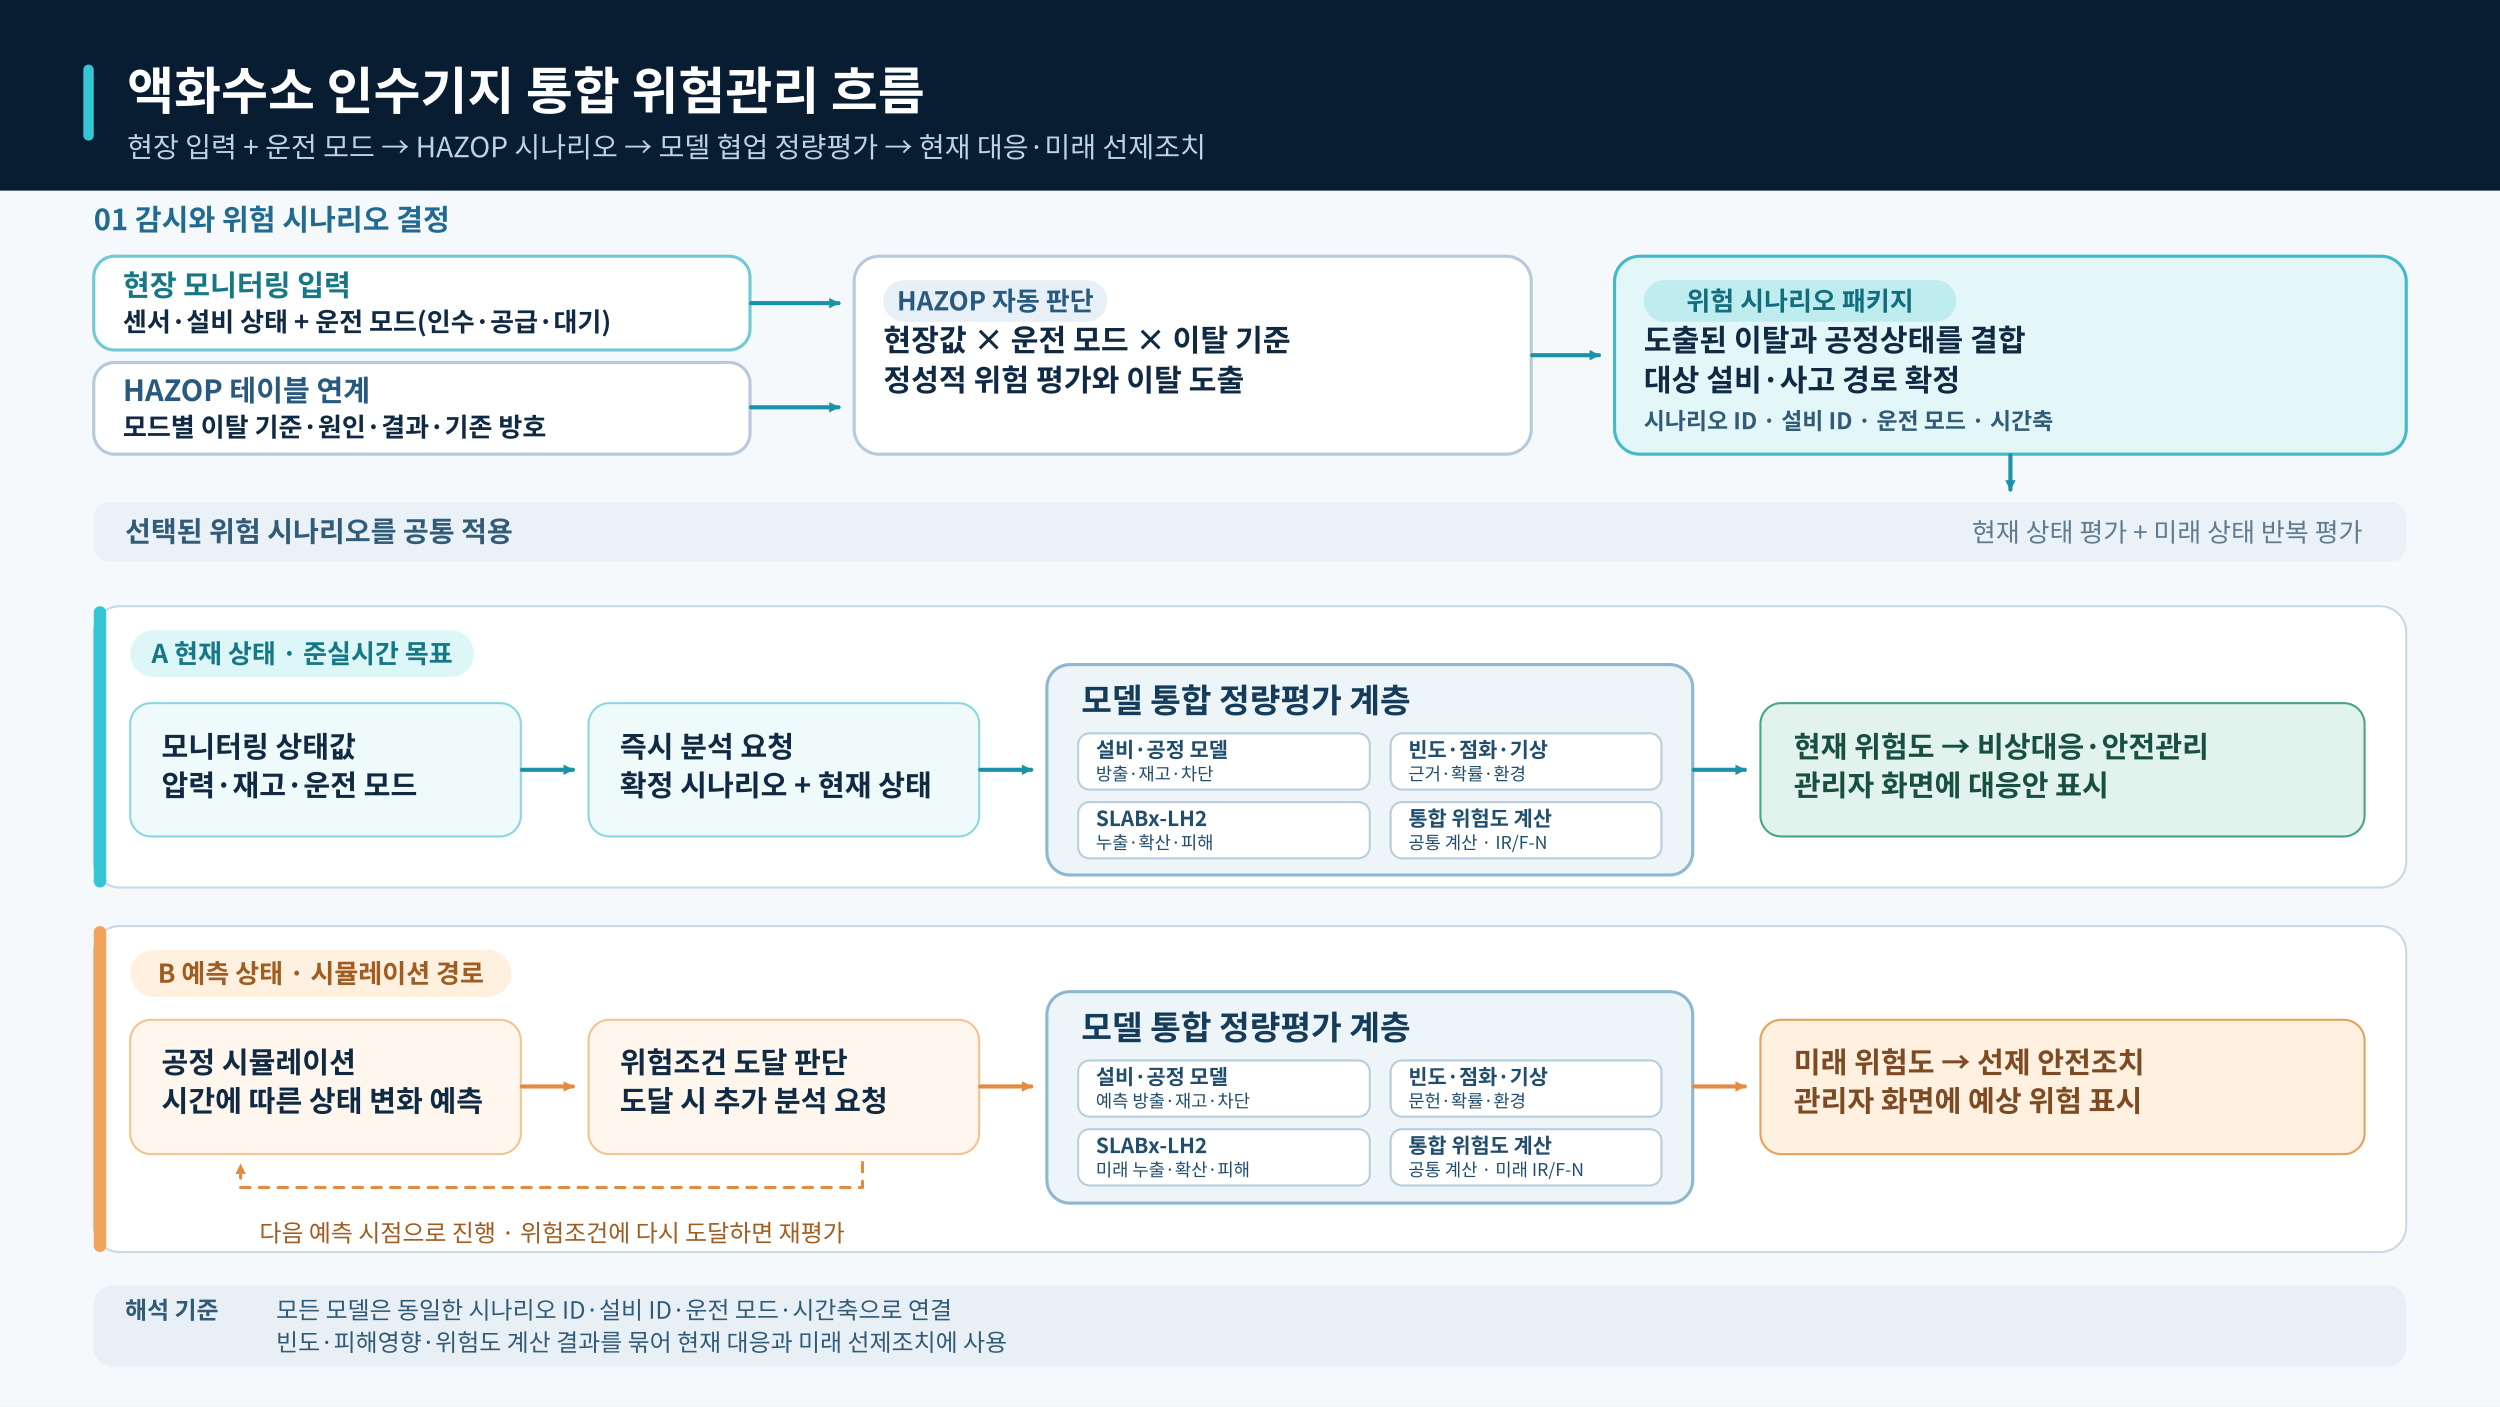
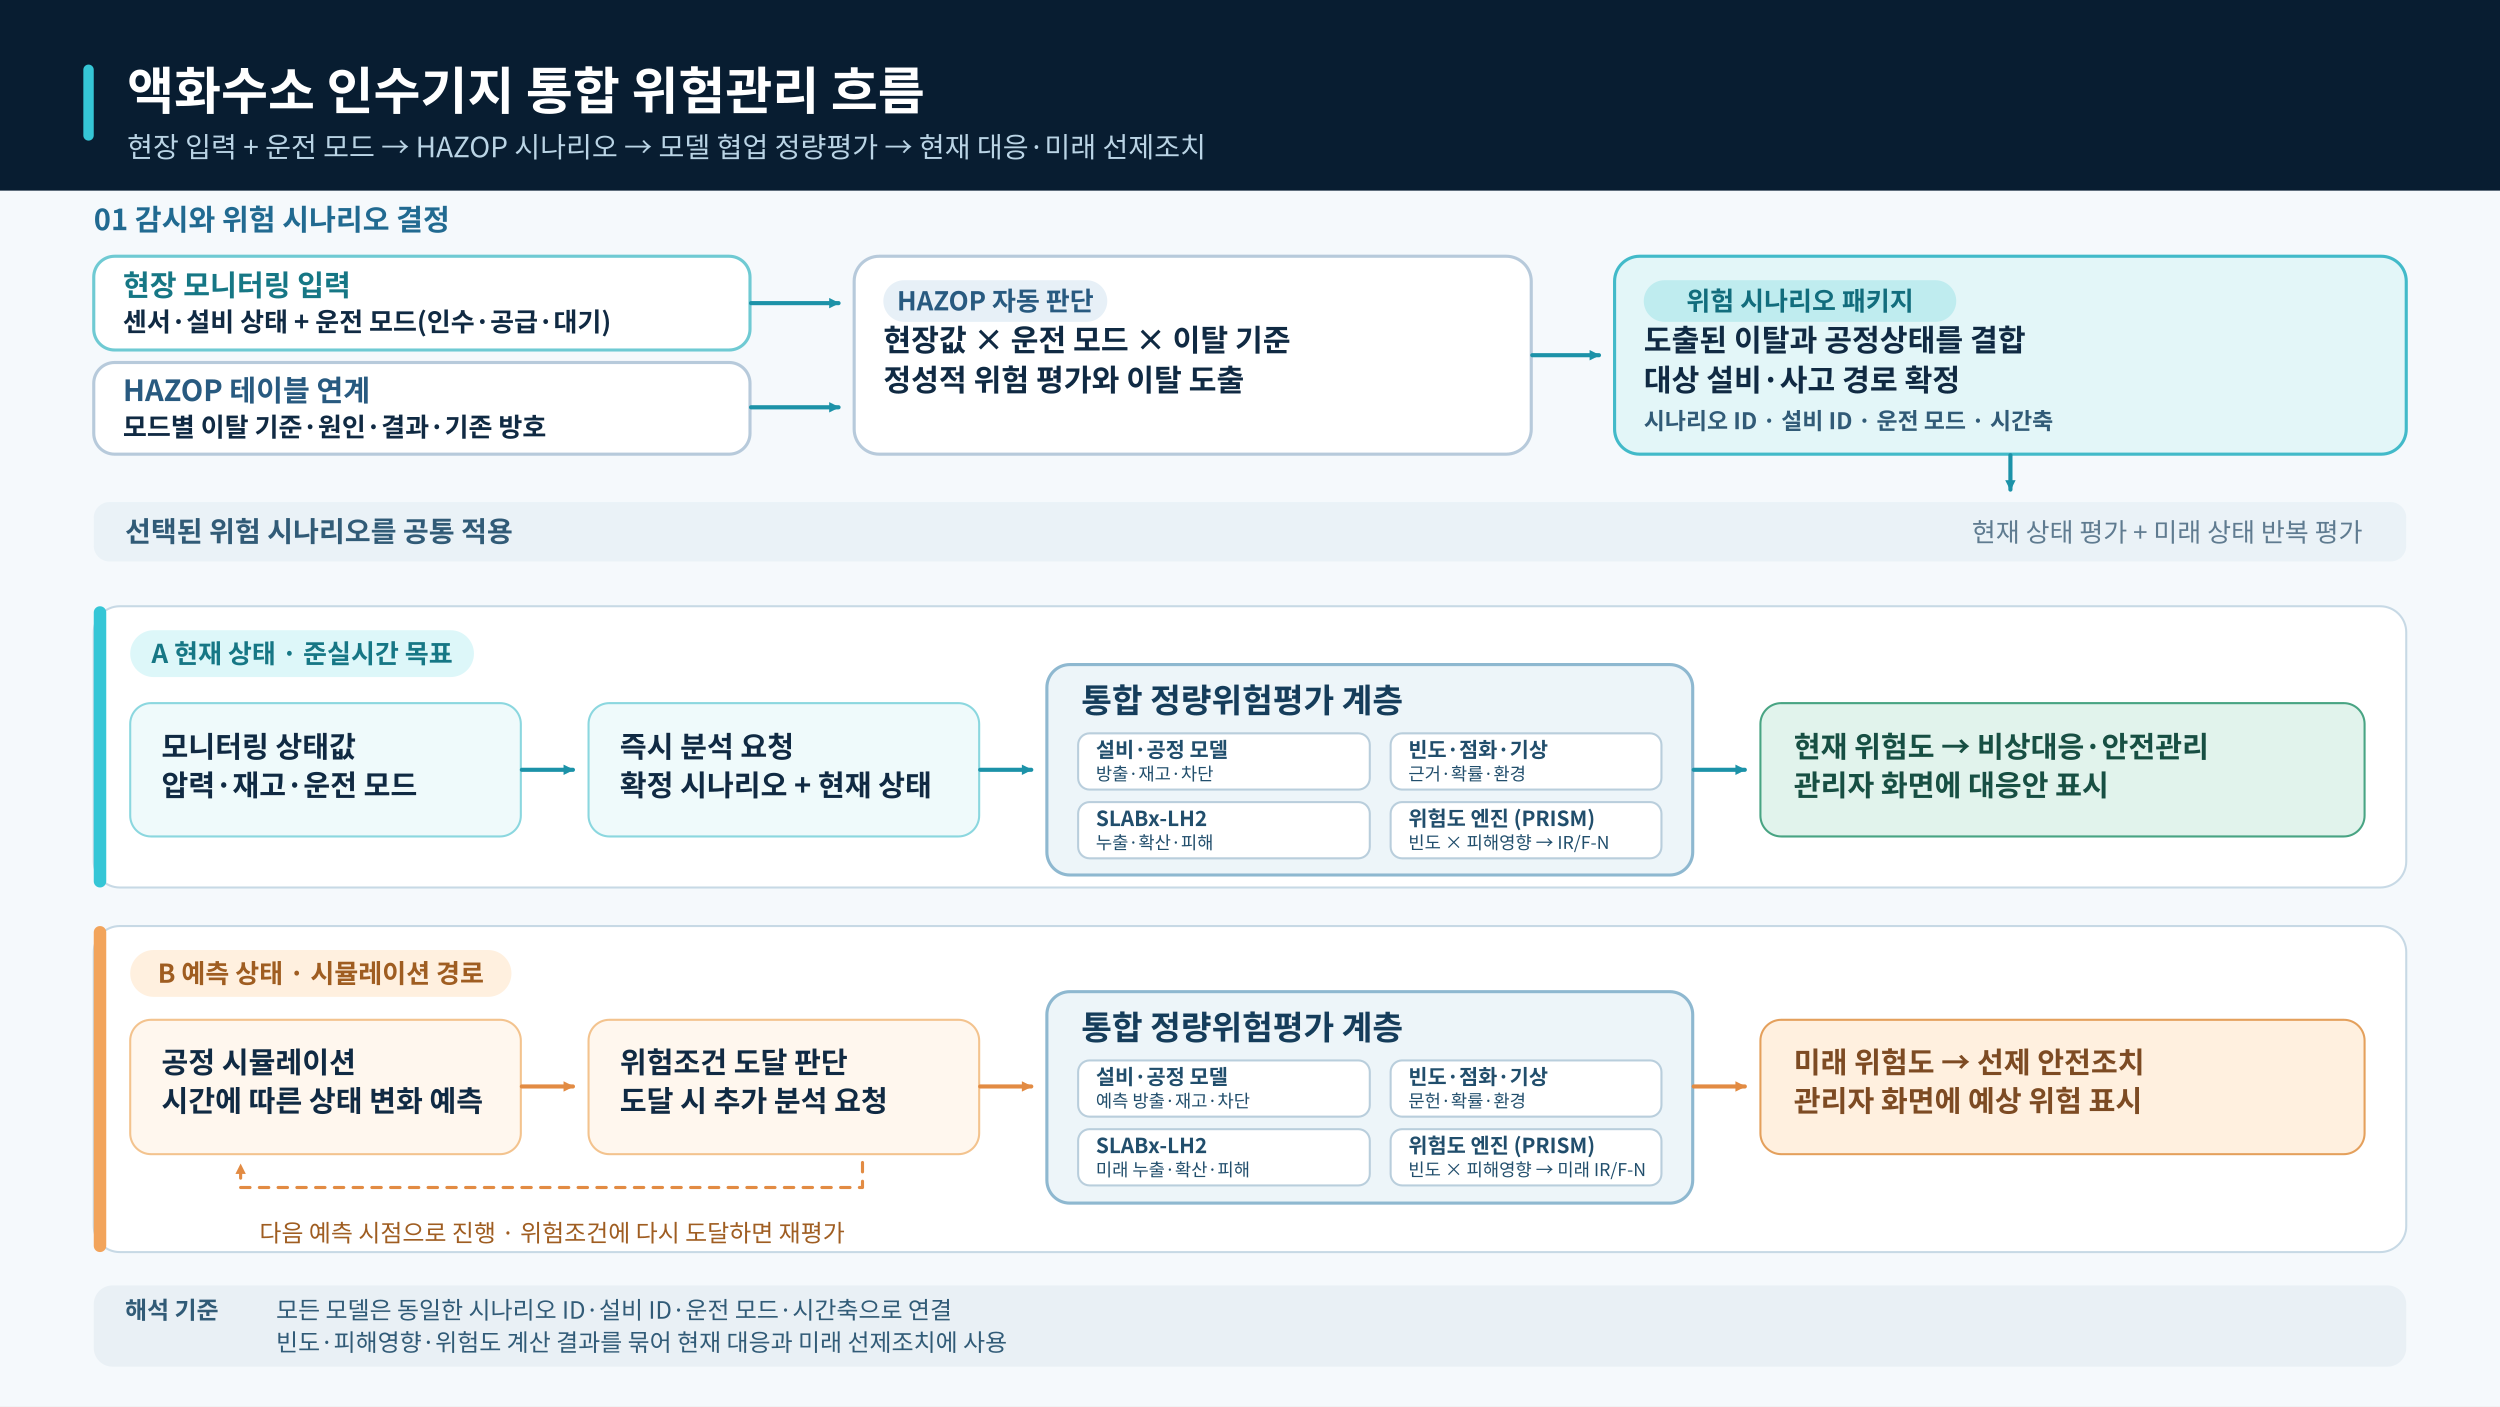
<svg xmlns="http://www.w3.org/2000/svg" width="2400" height="1350" viewBox="0 0 2400 1350" role="img" aria-label="액화수소 인수기지의 HAZOP 연계 실시간 및 예측 위험분석 흐름도">
  <defs>
    <marker id="arrow-1C92A8" markerWidth="12" markerHeight="12" refX="10" refY="6" orient="auto" markerUnits="userSpaceOnUse">
      <path d="M 1 1 L 11 6 L 1 11 z" fill="#1C92A8" />
    </marker>
    <marker id="arrow-3A70A9" markerWidth="12" markerHeight="12" refX="10" refY="6" orient="auto" markerUnits="userSpaceOnUse">
      <path d="M 1 1 L 11 6 L 1 11 z" fill="#3A70A9" />
    </marker>
    <marker id="arrow-E28B43" markerWidth="12" markerHeight="12" refX="10" refY="6" orient="auto" markerUnits="userSpaceOnUse">
      <path d="M 1 1 L 11 6 L 1 11 z" fill="#E28B43" />
    </marker>
    <marker id="arrow-AA5A4B" markerWidth="12" markerHeight="12" refX="10" refY="6" orient="auto" markerUnits="userSpaceOnUse">
      <path d="M 1 1 L 11 6 L 1 11 z" fill="#AA5A4B" />
    </marker>
    <marker id="arrow-768EA3" markerWidth="12" markerHeight="12" refX="10" refY="6" orient="auto" markerUnits="userSpaceOnUse">
      <path d="M 1 1 L 11 6 L 1 11 z" fill="#768EA3" />
    </marker>
  </defs>
  <rect width="2400" height="1350" fill="#F5F9FC" />
  <rect width="2400" height="183" fill="#081D31" />
  <rect x="80" y="62" width="10" height="73" rx="5" fill="#35C6D6" />
  <text x="122" y="105" font-family="Malgun Gothic, Noto Sans CJK KR, sans-serif" font-size="49" font-weight="800" fill="#FFFFFF" text-anchor="start">
    <tspan x="122" dy="0">액화수소 인수기지 통합 위험관리 흐름</tspan>
  </text>
  <text x="122" y="151" font-family="Malgun Gothic, Noto Sans CJK KR, sans-serif" font-size="27" font-weight="400" fill="#BAD4E5" text-anchor="start">
    <tspan x="122" dy="0">현장 입력 + 운전 모드 → HAZOP 시나리오 → 모델 협업 정량평가 → 현재 대응·미래 선제조치</tspan>
  </text>
  <text x="90" y="221" font-family="Malgun Gothic, Noto Sans CJK KR, sans-serif" font-size="28" font-weight="800" fill="#216A91" text-anchor="start">
    <tspan x="90" dy="0">01  감시와 위험 시나리오 결정</tspan>
  </text>
  <rect x="90" y="246" width="630" height="90" rx="20" fill="#FFFFFF" stroke="#6FCAD3" stroke-width="3" />
  <text x="118" y="284" font-family="Malgun Gothic, Noto Sans CJK KR, sans-serif" font-size="28" font-weight="800" fill="#167785" text-anchor="start">
    <tspan x="118" dy="0">현장 모니터링 입력</tspan>
  </text>
  <text x="118" y="318" font-family="Malgun Gothic, Noto Sans CJK KR, sans-serif" font-size="25" font-weight="600" fill="#102A43" text-anchor="start">
    <tspan x="118" dy="0">센서·설비 상태 + 운전 모드(인수·공급·대기)</tspan>
  </text>
  <rect x="90" y="348" width="630" height="88" rx="20" fill="#FFFFFF" stroke="#B7CADB" stroke-width="3" />
  <text x="118" y="385" font-family="Malgun Gothic, Noto Sans CJK KR, sans-serif" font-size="28" font-weight="800" fill="#285A80" text-anchor="start">
    <tspan x="118" dy="0">HAZOP 테이블 연계</tspan>
  </text>
  <text x="118" y="419" font-family="Malgun Gothic, Noto Sans CJK KR, sans-serif" font-size="25" font-weight="600" fill="#102A43" text-anchor="start">
    <tspan x="118" dy="0">모드별 이탈 기준·원인·결과·기존 방호</tspan>
  </text>
  <rect x="820" y="246" width="650" height="190" rx="24" fill="#FFFFFF" stroke="#B7CADB" stroke-width="3" />
  <rect x="848" y="269" width="215" height="40" rx="20" fill="#E7F0F7" stroke="#E7F0F7" stroke-width="0" />
  <text x="955.5" y="298" font-family="Malgun Gothic, Noto Sans CJK KR, sans-serif" font-size="25" font-weight="700" fill="#285A80" text-anchor="middle">
    <tspan x="955.5" dy="0">HAZOP 자동 판단</tspan>
  </text>
  <text x="848" y="337" font-family="Malgun Gothic, Noto Sans CJK KR, sans-serif" font-size="29" font-weight="700" fill="#102A43" text-anchor="start">
    <tspan x="848" dy="0">현장값 × 운전 모드 × 이탈 기준</tspan>
    <tspan x="848" dy="38.3">정성적 위험 평가와 이탈 도출</tspan>
  </text>
  <rect x="1550" y="246" width="760" height="190" rx="24" fill="#E3F6F8" stroke="#42BAC9" stroke-width="3" />
  <rect x="1578" y="269" width="300" height="40" rx="20" fill="#BFECEF" stroke="#BFECEF" stroke-width="0" />
  <text x="1728" y="298" font-family="Malgun Gothic, Noto Sans CJK KR, sans-serif" font-size="25" font-weight="700" fill="#126D7D" text-anchor="middle">
    <tspan x="1728" dy="0">위험 시나리오 패키지</tspan>
  </text>
  <text x="1578" y="337" font-family="Malgun Gothic, Noto Sans CJK KR, sans-serif" font-size="29" font-weight="700" fill="#102A43" text-anchor="start">
    <tspan x="1578" dy="0">도출된 이탈과 공정상태를 결합</tspan>
    <tspan x="1578" dy="38.3">대상 설비·사고 경로 확정</tspan>
  </text>
  <text x="1578" y="412" font-family="Malgun Gothic, Noto Sans CJK KR, sans-serif" font-size="22" font-weight="600" fill="#315B77" text-anchor="start">
    <tspan x="1578" dy="0">시나리오 ID · 설비 ID · 운전 모드 · 시간축</tspan>
  </text>
  <path d="M 721 291 H 805" fill="none" stroke="#1C92A8" stroke-width="4" stroke-linecap="round" stroke-linejoin="round" marker-end="url(#arrow-1C92A8)" />
  <path d="M 721 391 H 805" fill="none" stroke="#1C92A8" stroke-width="4" stroke-linecap="round" stroke-linejoin="round" marker-end="url(#arrow-1C92A8)" />
  <path d="M 1471 341 H 1535" fill="none" stroke="#1C92A8" stroke-width="4" stroke-linecap="round" stroke-linejoin="round" marker-end="url(#arrow-1C92A8)" />
  <path d="M 1930 437 V 470" fill="none" stroke="#1C92A8" stroke-width="4" stroke-linecap="round" stroke-linejoin="round" marker-end="url(#arrow-1C92A8)" />
  <rect x="90" y="482" width="2220" height="57" rx="15" fill="#EAF2F7" />
  <text x="120" y="520" font-family="Malgun Gothic, Noto Sans CJK KR, sans-serif" font-size="27" font-weight="700" fill="#315B77" text-anchor="start">
    <tspan x="120" dy="0">선택된 위험 시나리오를 공통 적용</tspan>
  </text>
  <text x="2268" y="520" font-family="Malgun Gothic, Noto Sans CJK KR, sans-serif" font-size="25" font-weight="500" fill="#5F7B90" text-anchor="end">
    <tspan x="2268" dy="0">현재 상태 평가  +  미래 상태 반복 평가</tspan>
  </text>
  <rect x="90" y="582" width="2220" height="270" rx="25" fill="#FFFFFF" stroke="#C7D9E5" stroke-width="2" />
  <rect x="90" y="582" width="12" height="270" rx="6" fill="#35C6D6" />
  <rect x="125" y="605" width="330" height="45" rx="22.5" fill="#DDF7F9" stroke="#DDF7F9" stroke-width="0" />
  <text x="290" y="636.5" font-family="Malgun Gothic, Noto Sans CJK KR, sans-serif" font-size="25" font-weight="700" fill="#167785" text-anchor="middle">
    <tspan x="290" dy="0">A  현재 상태 · 준실시간 목표</tspan>
  </text>
  <rect x="125" y="675" width="375" height="128" rx="20" fill="#EFFAFB" stroke="#8BD7DF" stroke-width="2" />
  <text x="155" y="727" font-family="Malgun Gothic, Noto Sans CJK KR, sans-serif" font-size="28" font-weight="700" fill="#102A43" text-anchor="start">
    <tspan x="155" dy="0">모니터링 상태값</tspan>
    <tspan x="155" dy="37.0">압력·재고·운전 모드</tspan>
  </text>
  <rect x="565" y="675" width="375" height="128" rx="20" fill="#EFFAFB" stroke="#8BD7DF" stroke-width="2" />
  <text x="595" y="727" font-family="Malgun Gothic, Noto Sans CJK KR, sans-serif" font-size="28" font-weight="700" fill="#102A43" text-anchor="start">
    <tspan x="595" dy="0">즉시 분석 요청</tspan>
    <tspan x="595" dy="37.0">확정 시나리오 + 현재 상태</tspan>
  </text>
  <rect x="1005" y="638" width="620" height="202" rx="22" fill="#EDF5F9" stroke="#8EB8D0" stroke-width="3" />
  <text x="1038" y="684" font-family="Malgun Gothic, Noto Sans CJK KR, sans-serif" font-size="32" font-weight="800" fill="#153D5B" text-anchor="start">
-     <tspan x="1038" dy="0">모델 통합 정량평가 계층</tspan>
+     <tspan x="1038" dy="0">통합 정량위험평가 계층</tspan>
  </text>
  <rect x="1035" y="704" width="280" height="54" rx="11" fill="#FFFFFF" stroke="#B9CEDC" stroke-width="2" />
  <text x="1052" y="727" font-family="Malgun Gothic, Noto Sans CJK KR, sans-serif" font-size="20" font-weight="700" fill="#214E6C" text-anchor="start">
    <tspan x="1052" dy="0">설비·공정 모델</tspan>
    <tspan x="1052" dy="22" font-size="17" font-weight="500">방출·재고·차단</tspan>
  </text>
  <rect x="1335" y="704" width="260" height="54" rx="11" fill="#FFFFFF" stroke="#B9CEDC" stroke-width="2" />
  <text x="1352" y="727" font-family="Malgun Gothic, Noto Sans CJK KR, sans-serif" font-size="20" font-weight="700" fill="#214E6C" text-anchor="start">
    <tspan x="1352" dy="0">빈도·점화·기상</tspan>
    <tspan x="1352" dy="22" font-size="17" font-weight="500">근거·확률·환경</tspan>
  </text>
  <rect x="1035" y="770" width="280" height="54" rx="11" fill="#FFFFFF" stroke="#B9CEDC" stroke-width="2" />
  <text x="1052" y="793" font-family="Malgun Gothic, Noto Sans CJK KR, sans-serif" font-size="20" font-weight="700" fill="#214E6C" text-anchor="start">
    <tspan x="1052" dy="0">SLABx-LH2</tspan>
    <tspan x="1052" dy="22" font-size="17" font-weight="500">누출·확산·피해</tspan>
  </text>
  <rect x="1335" y="770" width="260" height="54" rx="11" fill="#FFFFFF" stroke="#B9CEDC" stroke-width="2" />
  <text x="1352" y="793" font-family="Malgun Gothic, Noto Sans CJK KR, sans-serif" font-size="20" font-weight="700" fill="#214E6C" text-anchor="start">
-     <tspan x="1352" dy="0">통합 위험도 계산</tspan>
-     <tspan x="1352" dy="22" font-size="17" font-weight="500">공통 계산 · IR/F-N</tspan>
+     <tspan x="1352" dy="0">위험도 엔진 (PRISM)</tspan>
+     <tspan x="1352" dy="22" font-size="17" font-weight="500">빈도 × 피해영향 → IR/F-N</tspan>
  </text>
  <rect x="1690" y="675" width="580" height="128" rx="20" fill="#E1F3EC" stroke="#48A483" stroke-width="2" />
  <text x="1722" y="727" font-family="Malgun Gothic, Noto Sans CJK KR, sans-serif" font-size="28" font-weight="700" fill="#174F43" text-anchor="start">
    <tspan x="1722" dy="0">현재 위험도 → 비상대응·안전관리</tspan>
    <tspan x="1722" dy="37.0">관리자 화면에 대응안 표시</tspan>
  </text>
  <path d="M 501 739 H 550" fill="none" stroke="#1C92A8" stroke-width="4" stroke-linecap="round" stroke-linejoin="round" marker-end="url(#arrow-1C92A8)" />
  <path d="M 941 739 H 990" fill="none" stroke="#1C92A8" stroke-width="4" stroke-linecap="round" stroke-linejoin="round" marker-end="url(#arrow-1C92A8)" />
  <path d="M 1626 739 H 1675" fill="none" stroke="#1C92A8" stroke-width="4" stroke-linecap="round" stroke-linejoin="round" marker-end="url(#arrow-1C92A8)" />
  <rect x="90" y="889" width="2220" height="313" rx="25" fill="#FFFFFF" stroke="#C7D9E5" stroke-width="2" />
  <rect x="90" y="889" width="12" height="313" rx="6" fill="#F2A45B" />
  <rect x="125" y="912" width="366" height="45" rx="22.5" fill="#FFF0DF" stroke="#FFF0DF" stroke-width="0" />
  <text x="308" y="943.5" font-family="Malgun Gothic, Noto Sans CJK KR, sans-serif" font-size="25" font-weight="700" fill="#9F5D21" text-anchor="middle">
    <tspan x="308" dy="0">B  예측 상태 · 시뮬레이션 경로</tspan>
  </text>
  <rect x="125" y="979" width="375" height="129" rx="20" fill="#FFF7EE" stroke="#F3C38E" stroke-width="2" />
  <text x="155" y="1030" font-family="Malgun Gothic, Noto Sans CJK KR, sans-serif" font-size="28" font-weight="700" fill="#102A43" text-anchor="start">
    <tspan x="155" dy="0">공정 시뮬레이션</tspan>
    <tspan x="155" dy="37.0">시간에 따른 상태 변화 예측</tspan>
  </text>
  <rect x="565" y="979" width="375" height="129" rx="20" fill="#FFF7EE" stroke="#F3C38E" stroke-width="2" />
  <text x="595" y="1030" font-family="Malgun Gothic, Noto Sans CJK KR, sans-serif" font-size="28" font-weight="700" fill="#102A43" text-anchor="start">
    <tspan x="595" dy="0">위험조건 도달 판단</tspan>
    <tspan x="595" dy="37.0">도달 시 추가 분석 요청</tspan>
  </text>
  <rect x="1005" y="952" width="620" height="203" rx="22" fill="#EDF5F9" stroke="#8EB8D0" stroke-width="3" />
  <text x="1038" y="998" font-family="Malgun Gothic, Noto Sans CJK KR, sans-serif" font-size="32" font-weight="800" fill="#153D5B" text-anchor="start">
-     <tspan x="1038" dy="0">모델 통합 정량평가 계층</tspan>
+     <tspan x="1038" dy="0">통합 정량위험평가 계층</tspan>
  </text>
  <rect x="1035" y="1018" width="280" height="54" rx="11" fill="#FFFFFF" stroke="#B9CEDC" stroke-width="2" />
  <text x="1052" y="1041" font-family="Malgun Gothic, Noto Sans CJK KR, sans-serif" font-size="20" font-weight="700" fill="#214E6C" text-anchor="start">
    <tspan x="1052" dy="0">설비·공정 모델</tspan>
    <tspan x="1052" dy="22" font-size="17" font-weight="500">예측 방출·재고·차단</tspan>
  </text>
  <rect x="1335" y="1018" width="260" height="54" rx="11" fill="#FFFFFF" stroke="#B9CEDC" stroke-width="2" />
  <text x="1352" y="1041" font-family="Malgun Gothic, Noto Sans CJK KR, sans-serif" font-size="20" font-weight="700" fill="#214E6C" text-anchor="start">
    <tspan x="1352" dy="0">빈도·점화·기상</tspan>
    <tspan x="1352" dy="22" font-size="17" font-weight="500">문헌·확률·환경</tspan>
  </text>
  <rect x="1035" y="1084" width="280" height="54" rx="11" fill="#FFFFFF" stroke="#B9CEDC" stroke-width="2" />
  <text x="1052" y="1107" font-family="Malgun Gothic, Noto Sans CJK KR, sans-serif" font-size="20" font-weight="700" fill="#214E6C" text-anchor="start">
    <tspan x="1052" dy="0">SLABx-LH2</tspan>
    <tspan x="1052" dy="22" font-size="17" font-weight="500">미래 누출·확산·피해</tspan>
  </text>
  <rect x="1335" y="1084" width="260" height="54" rx="11" fill="#FFFFFF" stroke="#B9CEDC" stroke-width="2" />
  <text x="1352" y="1107" font-family="Malgun Gothic, Noto Sans CJK KR, sans-serif" font-size="20" font-weight="700" fill="#214E6C" text-anchor="start">
-     <tspan x="1352" dy="0">통합 위험도 계산</tspan>
-     <tspan x="1352" dy="22" font-size="17" font-weight="500">공통 계산 · 미래 IR/F-N</tspan>
+     <tspan x="1352" dy="0">위험도 엔진 (PRISM)</tspan>
+     <tspan x="1352" dy="22" font-size="17" font-weight="500">빈도 × 피해영향 → 미래 IR/F-N</tspan>
  </text>
  <rect x="1690" y="979" width="580" height="129" rx="20" fill="#FFF0DF" stroke="#E4A05C" stroke-width="2" />
  <text x="1722" y="1030" font-family="Malgun Gothic, Noto Sans CJK KR, sans-serif" font-size="28" font-weight="700" fill="#7D4B23" text-anchor="start">
    <tspan x="1722" dy="0">미래 위험도 → 선제 안전조치</tspan>
    <tspan x="1722" dy="37.0">관리자 화면에 예상 위험 표시</tspan>
  </text>
  <path d="M 501 1043 H 550" fill="none" stroke="#E28B43" stroke-width="4" stroke-linecap="round" stroke-linejoin="round" marker-end="url(#arrow-E28B43)" />
  <path d="M 941 1043 H 990" fill="none" stroke="#E28B43" stroke-width="4" stroke-linecap="round" stroke-linejoin="round" marker-end="url(#arrow-E28B43)" />
  <path d="M 1626 1043 H 1675" fill="none" stroke="#E28B43" stroke-width="4" stroke-linecap="round" stroke-linejoin="round" marker-end="url(#arrow-E28B43)" />
  <path d="M 828 1116 V 1140 H 231 V 1118" fill="none" stroke="#E28B43" stroke-width="3" stroke-linecap="round" stroke-linejoin="round" stroke-dasharray="9 9" marker-end="url(#arrow-E28B43)" />
  <text x="530" y="1192" font-family="Malgun Gothic, Noto Sans CJK KR, sans-serif" font-size="23" font-weight="500" fill="#9F5D21" text-anchor="middle">
    <tspan x="530" dy="0">다음 예측 시점으로 진행 · 위험조건에 다시 도달하면 재평가</tspan>
  </text>
  <rect x="90" y="1234" width="2220" height="78" rx="18" fill="#E9F0F5" />
  <text x="120" y="1266" font-family="Malgun Gothic, Noto Sans CJK KR, sans-serif" font-size="23" font-weight="800" fill="#315B77" text-anchor="start">
    <tspan x="120" dy="0">해석 기준</tspan>
  </text>
  <text x="265" y="1266" font-family="Malgun Gothic, Noto Sans CJK KR, sans-serif" font-size="23" font-weight="500" fill="#315B77" text-anchor="start">
    <tspan x="265" dy="0">모든 모델은 동일한 시나리오 ID·설비 ID·운전 모드·시간축으로 연결</tspan>
  </text>
  <text x="265" y="1297" font-family="Malgun Gothic, Noto Sans CJK KR, sans-serif" font-size="23" font-weight="500" fill="#315B77" text-anchor="start">
    <tspan x="265" dy="0">빈도·피해영향·위험도 계산 결과를 묶어 현재 대응과 미래 선제조치에 사용</tspan>
  </text>
</svg>
